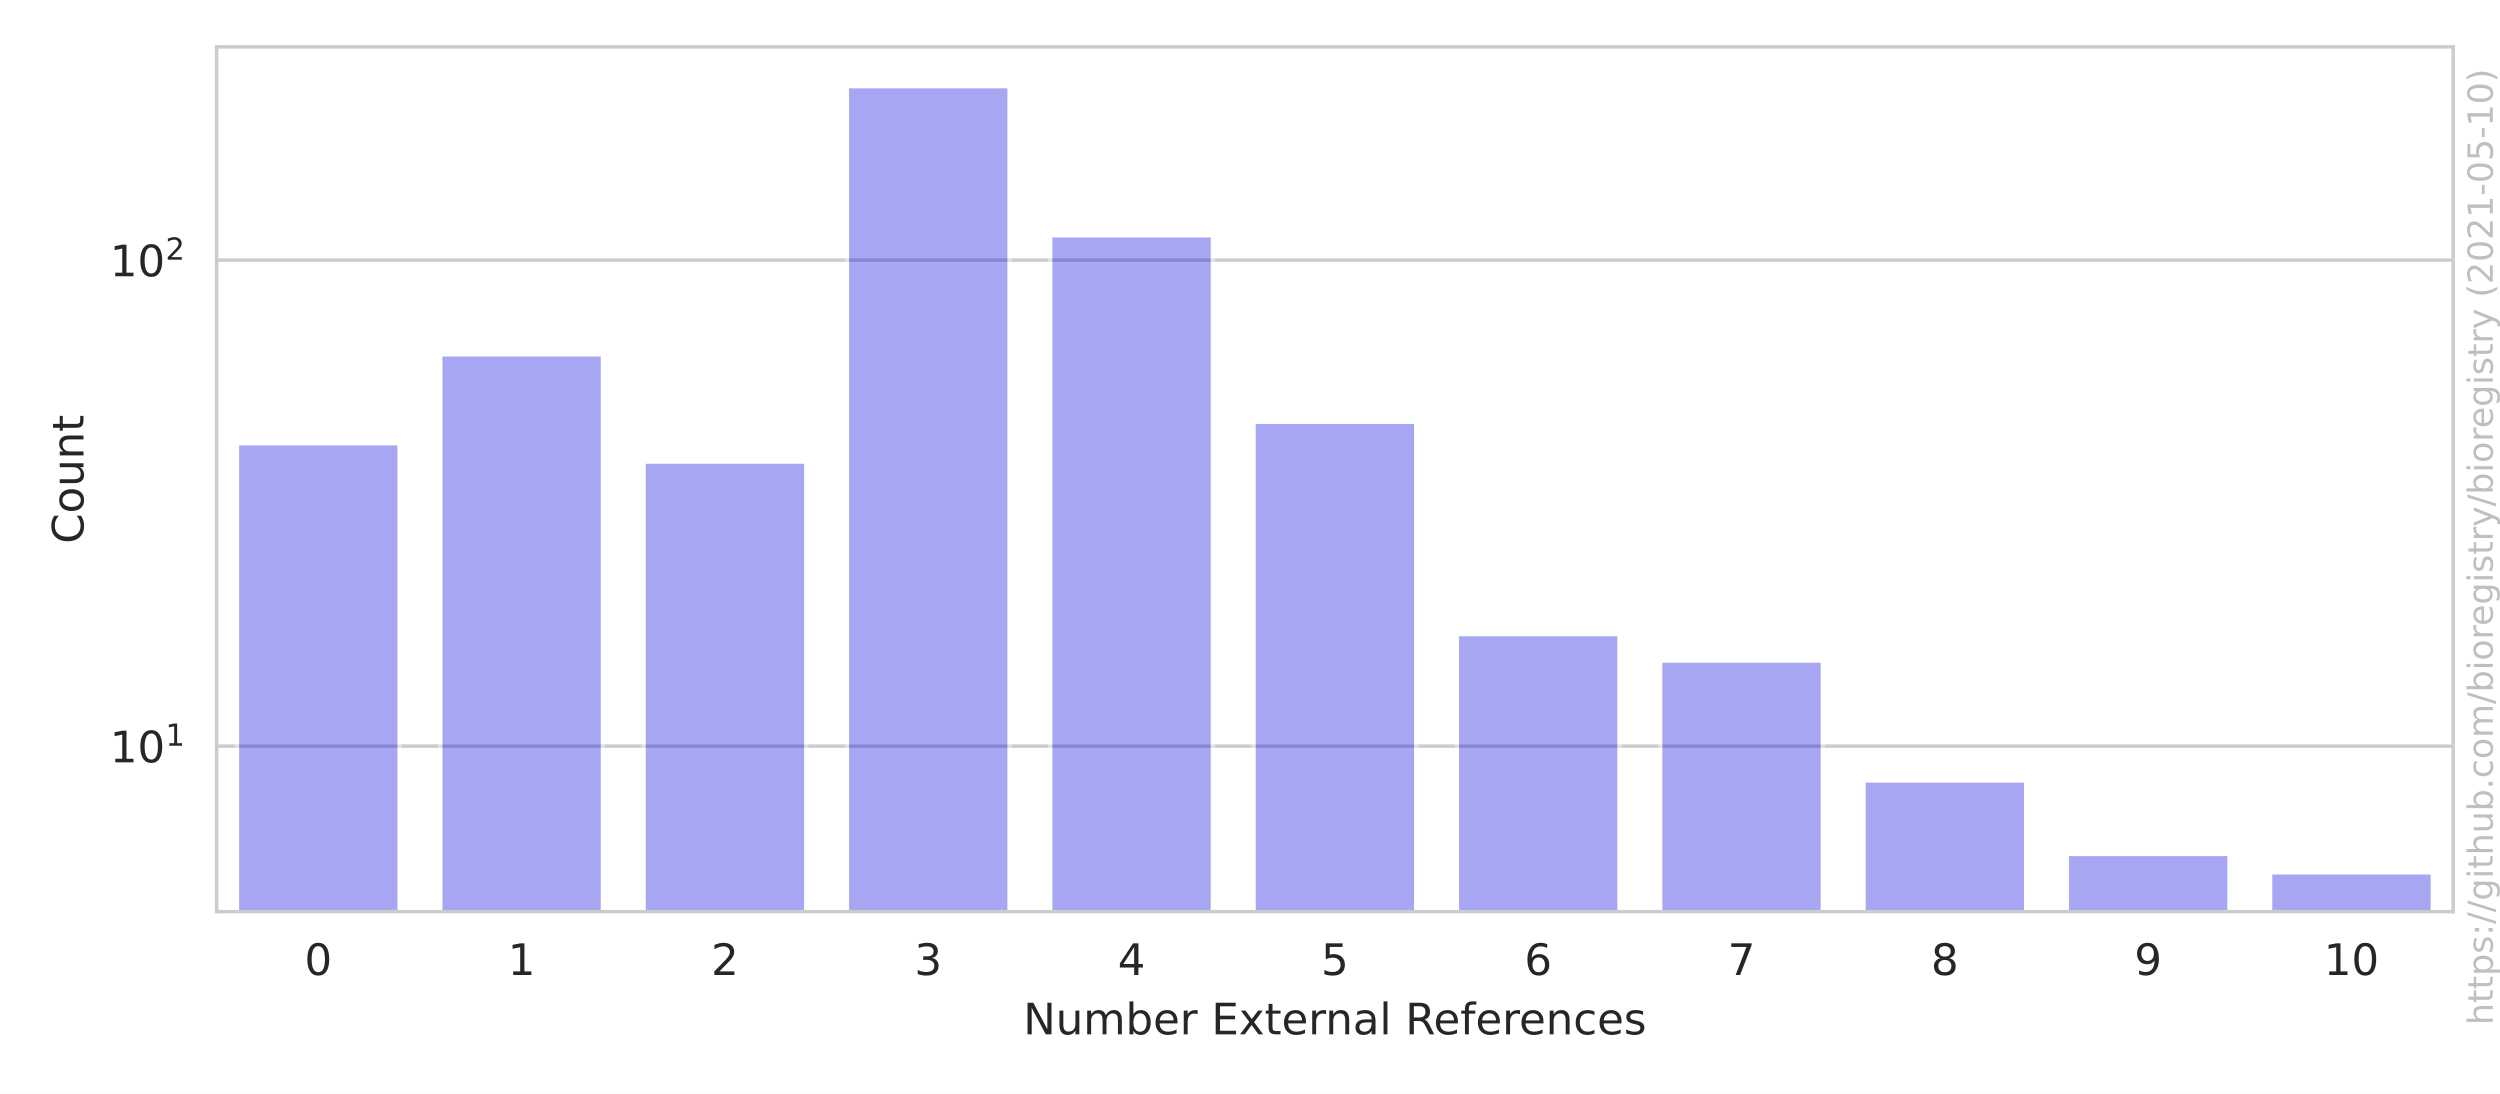
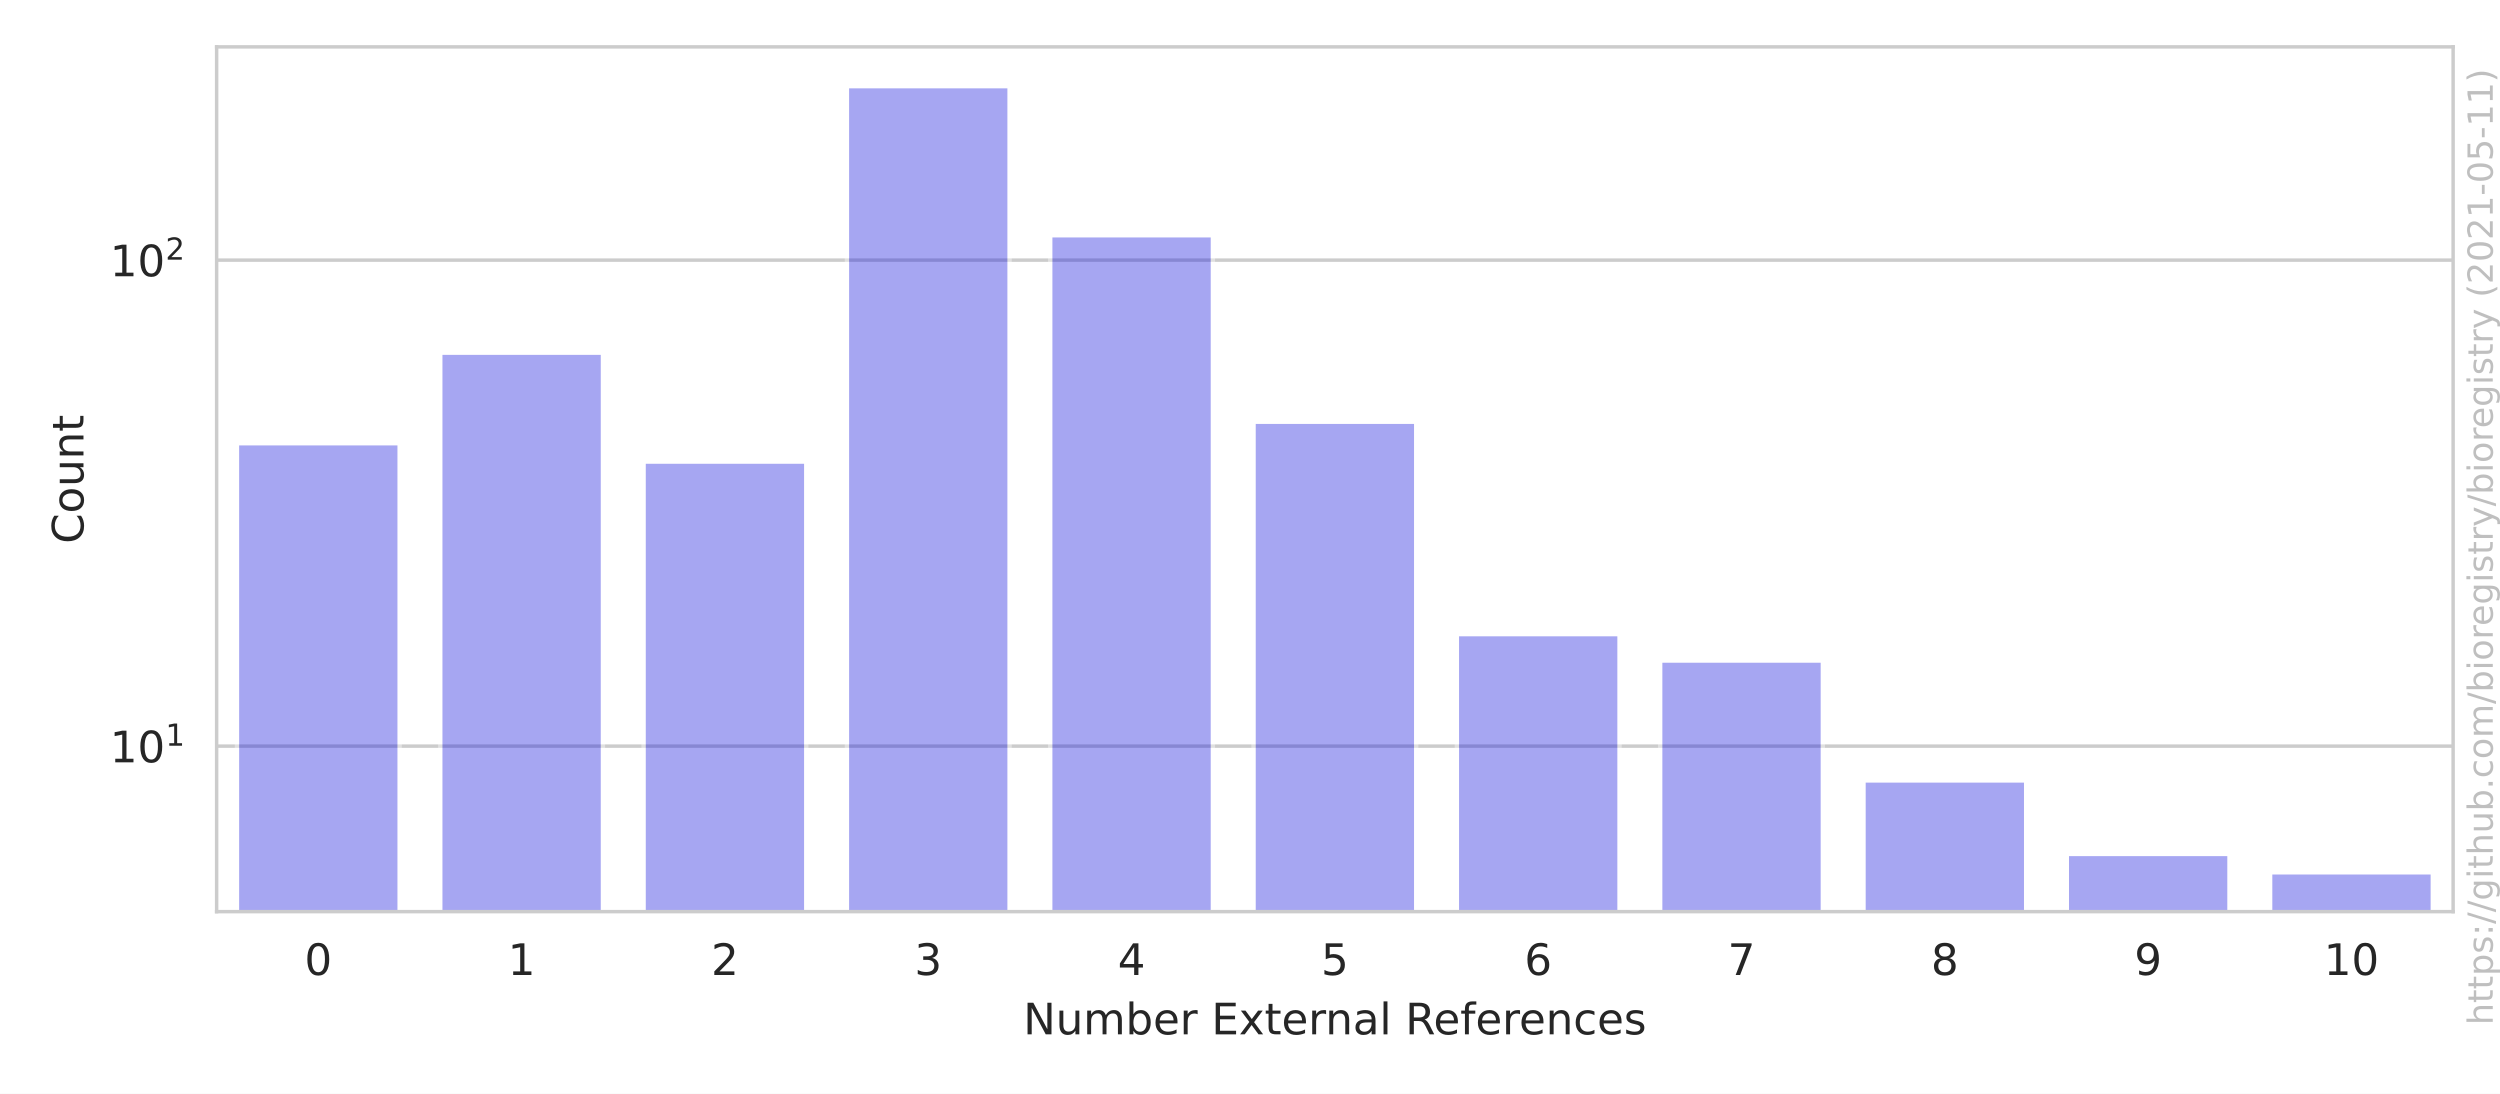
<svg xmlns="http://www.w3.org/2000/svg" xmlns:xlink="http://www.w3.org/1999/xlink" height="252pt" version="1.1" viewBox="0 0 576 252" width="576pt">
  <defs>
    <style type="text/css">*{stroke-linecap:butt;stroke-linejoin:round;}</style>
  </defs>
  <g id="figure_1">
    <g id="patch_1">
      <path d="M 0 252  L 576 252  L 576 0  L 0 0  z " style="fill:#ffffff;" />
    </g>
    <g id="axes_1">
      <g id="patch_2">
        <path d="M 49.913 210.04  L 565.2 210.04  L 565.2 10.8  L 49.913 10.8  z " style="fill:#ffffff;" />
      </g>
      <g id="matplotlib.axis_1">
        <g id="xtick_1">
          <g id="text_1">
            <g style="fill:#262626;" transform="translate(70.15359 224.6384)scale(0.1 -0.1)">
              <defs>
                <path d="M 2034 4250  Q 1547 4250 1301 3770  Q 1056 3291 1056 2328  Q 1056 1369 1301 889  Q 1547 409 2034 409  Q 2525 409 2770 889  Q 3016 1369 3016 2328  Q 3016 3291 2770 3770  Q 2525 4250 2034 4250  z M 2034 4750  Q 2819 4750 3233 4129  Q 3647 3509 3647 2328  Q 3647 1150 3233 529  Q 2819 -91 2034 -91  Q 1250 -91 836 529  Q 422 1150 422 2328  Q 422 3509 836 4129  Q 1250 4750 2034 4750  z " id="DejaVuSans-30" transform="scale(0.015625)" />
              </defs>
              <use xlink:href="#DejaVuSans-30" />
            </g>
          </g>
        </g>
        <g id="xtick_2">
          <g id="text_2">
            <g style="fill:#262626;" transform="translate(116.9979 224.6384)scale(0.1 -0.1)">
              <defs>
                <path d="M 794 531  L 1825 531  L 1825 4091  L 703 3866  L 703 4441  L 1819 4666  L 2450 4666  L 2450 531  L 3481 531  L 3481 0  L 794 0  L 794 531  z " id="DejaVuSans-31" transform="scale(0.015625)" />
              </defs>
              <use xlink:href="#DejaVuSans-31" />
            </g>
          </g>
        </g>
        <g id="xtick_3">
          <g id="text_3">
            <g style="fill:#262626;" transform="translate(163.8422 224.6384)scale(0.1 -0.1)">
              <defs>
                <path d="M 1228 531  L 3431 531  L 3431 0  L 469 0  L 469 531  Q 828 903 1448 1529  Q 2069 2156 2228 2338  Q 2531 2678 2651 2914  Q 2772 3150 2772 3378  Q 2772 3750 2511 3984  Q 2250 4219 1831 4219  Q 1534 4219 1204 4116  Q 875 4013 500 3803  L 500 4441  Q 881 4594 1212 4672  Q 1544 4750 1819 4750  Q 2544 4750 2975 4387  Q 3406 4025 3406 3419  Q 3406 3131 3298 2873  Q 3191 2616 2906 2266  Q 2828 2175 2409 1742  Q 1991 1309 1228 531  z " id="DejaVuSans-32" transform="scale(0.015625)" />
              </defs>
              <use xlink:href="#DejaVuSans-32" />
            </g>
          </g>
        </g>
        <g id="xtick_4">
          <g id="text_4">
            <g style="fill:#262626;" transform="translate(210.6865 224.6384)scale(0.1 -0.1)">
              <defs>
                <path d="M 2597 2516  Q 3050 2419 3304 2112  Q 3559 1806 3559 1356  Q 3559 666 3084 287  Q 2609 -91 1734 -91  Q 1441 -91 1130 -33  Q 819 25 488 141  L 488 750  Q 750 597 1062 519  Q 1375 441 1716 441  Q 2309 441 2620 675  Q 2931 909 2931 1356  Q 2931 1769 2642 2001  Q 2353 2234 1838 2234  L 1294 2234  L 1294 2753  L 1863 2753  Q 2328 2753 2575 2939  Q 2822 3125 2822 3475  Q 2822 3834 2567 4026  Q 2313 4219 1838 4219  Q 1578 4219 1281 4162  Q 984 4106 628 3988  L 628 4550  Q 988 4650 1302 4700  Q 1616 4750 1894 4750  Q 2613 4750 3031 4423  Q 3450 4097 3450 3541  Q 3450 3153 3228 2886  Q 3006 2619 2597 2516  z " id="DejaVuSans-33" transform="scale(0.015625)" />
              </defs>
              <use xlink:href="#DejaVuSans-33" />
            </g>
          </g>
        </g>
        <g id="xtick_5">
          <g id="text_5">
            <g style="fill:#262626;" transform="translate(257.5308 224.6384)scale(0.1 -0.1)">
              <defs>
                <path d="M 2419 4116  L 825 1625  L 2419 1625  L 2419 4116  z M 2253 4666  L 3047 4666  L 3047 1625  L 3713 1625  L 3713 1100  L 3047 1100  L 3047 0  L 2419 0  L 2419 1100  L 313 1100  L 313 1709  L 2253 4666  z " id="DejaVuSans-34" transform="scale(0.015625)" />
              </defs>
              <use xlink:href="#DejaVuSans-34" />
            </g>
          </g>
        </g>
        <g id="xtick_6">
          <g id="text_6">
            <g style="fill:#262626;" transform="translate(304.3751 224.6384)scale(0.1 -0.1)">
              <defs>
                <path d="M 691 4666  L 3169 4666  L 3169 4134  L 1269 4134  L 1269 2991  Q 1406 3038 1543 3061  Q 1681 3084 1819 3084  Q 2600 3084 3056 2656  Q 3513 2228 3513 1497  Q 3513 744 3044 326  Q 2575 -91 1722 -91  Q 1428 -91 1123 -41  Q 819 9 494 109  L 494 744  Q 775 591 1075 516  Q 1375 441 1709 441  Q 2250 441 2565 725  Q 2881 1009 2881 1497  Q 2881 1984 2565 2268  Q 2250 2553 1709 2553  Q 1456 2553 1204 2497  Q 953 2441 691 2322  L 691 4666  z " id="DejaVuSans-35" transform="scale(0.015625)" />
              </defs>
              <use xlink:href="#DejaVuSans-35" />
            </g>
          </g>
        </g>
        <g id="xtick_7">
          <g id="text_7">
            <g style="fill:#262626;" transform="translate(351.2194 224.6384)scale(0.1 -0.1)">
              <defs>
                <path d="M 2113 2584  Q 1688 2584 1439 2293  Q 1191 2003 1191 1497  Q 1191 994 1439 701  Q 1688 409 2113 409  Q 2538 409 2786 701  Q 3034 994 3034 1497  Q 3034 2003 2786 2293  Q 2538 2584 2113 2584  z M 3366 4563  L 3366 3988  Q 3128 4100 2886 4159  Q 2644 4219 2406 4219  Q 1781 4219 1451 3797  Q 1122 3375 1075 2522  Q 1259 2794 1537 2939  Q 1816 3084 2150 3084  Q 2853 3084 3261 2657  Q 3669 2231 3669 1497  Q 3669 778 3244 343  Q 2819 -91 2113 -91  Q 1303 -91 875 529  Q 447 1150 447 2328  Q 447 3434 972 4092  Q 1497 4750 2381 4750  Q 2619 4750 2861 4703  Q 3103 4656 3366 4563  z " id="DejaVuSans-36" transform="scale(0.015625)" />
              </defs>
              <use xlink:href="#DejaVuSans-36" />
            </g>
          </g>
        </g>
        <g id="xtick_8">
          <g id="text_8">
            <g style="fill:#262626;" transform="translate(398.0637 224.6384)scale(0.1 -0.1)">
              <defs>
                <path d="M 525 4666  L 3525 4666  L 3525 4397  L 1831 0  L 1172 0  L 2766 4134  L 525 4134  L 525 4666  z " id="DejaVuSans-37" transform="scale(0.015625)" />
              </defs>
              <use xlink:href="#DejaVuSans-37" />
            </g>
          </g>
        </g>
        <g id="xtick_9">
          <g id="text_9">
            <g style="fill:#262626;" transform="translate(444.908 224.6384)scale(0.1 -0.1)">
              <defs>
                <path d="M 2034 2216  Q 1584 2216 1326 1975  Q 1069 1734 1069 1313  Q 1069 891 1326 650  Q 1584 409 2034 409  Q 2484 409 2743 651  Q 3003 894 3003 1313  Q 3003 1734 2745 1975  Q 2488 2216 2034 2216  z M 1403 2484  Q 997 2584 770 2862  Q 544 3141 544 3541  Q 544 4100 942 4425  Q 1341 4750 2034 4750  Q 2731 4750 3128 4425  Q 3525 4100 3525 3541  Q 3525 3141 3298 2862  Q 3072 2584 2669 2484  Q 3125 2378 3379 2068  Q 3634 1759 3634 1313  Q 3634 634 3220 271  Q 2806 -91 2034 -91  Q 1263 -91 848 271  Q 434 634 434 1313  Q 434 1759 690 2068  Q 947 2378 1403 2484  z M 1172 3481  Q 1172 3119 1398 2916  Q 1625 2713 2034 2713  Q 2441 2713 2670 2916  Q 2900 3119 2900 3481  Q 2900 3844 2670 4047  Q 2441 4250 2034 4250  Q 1625 4250 1398 4047  Q 1172 3844 1172 3481  z " id="DejaVuSans-38" transform="scale(0.015625)" />
              </defs>
              <use xlink:href="#DejaVuSans-38" />
            </g>
          </g>
        </g>
        <g id="xtick_10">
          <g id="text_10">
            <g style="fill:#262626;" transform="translate(491.7523 224.6384)scale(0.1 -0.1)">
              <defs>
                <path d="M 703 97  L 703 672  Q 941 559 1184 500  Q 1428 441 1663 441  Q 2288 441 2617 861  Q 2947 1281 2994 2138  Q 2813 1869 2534 1725  Q 2256 1581 1919 1581  Q 1219 1581 811 2004  Q 403 2428 403 3163  Q 403 3881 828 4315  Q 1253 4750 1959 4750  Q 2769 4750 3195 4129  Q 3622 3509 3622 2328  Q 3622 1225 3098 567  Q 2575 -91 1691 -91  Q 1453 -91 1209 -44  Q 966 3 703 97  z M 1959 2075  Q 2384 2075 2632 2365  Q 2881 2656 2881 3163  Q 2881 3666 2632 3958  Q 2384 4250 1959 4250  Q 1534 4250 1286 3958  Q 1038 3666 1038 3163  Q 1038 2656 1286 2365  Q 1534 2075 1959 2075  z " id="DejaVuSans-39" transform="scale(0.015625)" />
              </defs>
              <use xlink:href="#DejaVuSans-39" />
            </g>
          </g>
        </g>
        <g id="xtick_11">
          <g id="text_11">
            <g style="fill:#262626;" transform="translate(535.4153 224.6384)scale(0.1 -0.1)">
              <use xlink:href="#DejaVuSans-31" />
              <use x="63.623" xlink:href="#DejaVuSans-30" />
            </g>
          </g>
        </g>
        <g id="text_12">
          <g style="fill:#262626;" transform="translate(235.7657 238.3166)scale(0.1 -0.1)">
            <defs>
              <path d="M 628 4666  L 1478 4666  L 3547 763  L 3547 4666  L 4159 4666  L 4159 0  L 3309 0  L 1241 3903  L 1241 0  L 628 0  L 628 4666  z " id="DejaVuSans-4e" transform="scale(0.015625)" />
              <path d="M 544 1381  L 544 3500  L 1119 3500  L 1119 1403  Q 1119 906 1312 657  Q 1506 409 1894 409  Q 2359 409 2629 706  Q 2900 1003 2900 1516  L 2900 3500  L 3475 3500  L 3475 0  L 2900 0  L 2900 538  Q 2691 219 2414 64  Q 2138 -91 1772 -91  Q 1169 -91 856 284  Q 544 659 544 1381  z M 1991 3584  L 1991 3584  z " id="DejaVuSans-75" transform="scale(0.015625)" />
              <path d="M 3328 2828  Q 3544 3216 3844 3400  Q 4144 3584 4550 3584  Q 5097 3584 5394 3201  Q 5691 2819 5691 2113  L 5691 0  L 5113 0  L 5113 2094  Q 5113 2597 4934 2840  Q 4756 3084 4391 3084  Q 3944 3084 3684 2787  Q 3425 2491 3425 1978  L 3425 0  L 2847 0  L 2847 2094  Q 2847 2600 2669 2842  Q 2491 3084 2119 3084  Q 1678 3084 1418 2786  Q 1159 2488 1159 1978  L 1159 0  L 581 0  L 581 3500  L 1159 3500  L 1159 2956  Q 1356 3278 1631 3431  Q 1906 3584 2284 3584  Q 2666 3584 2933 3390  Q 3200 3197 3328 2828  z " id="DejaVuSans-6d" transform="scale(0.015625)" />
              <path d="M 3116 1747  Q 3116 2381 2855 2742  Q 2594 3103 2138 3103  Q 1681 3103 1420 2742  Q 1159 2381 1159 1747  Q 1159 1113 1420 752  Q 1681 391 2138 391  Q 2594 391 2855 752  Q 3116 1113 3116 1747  z M 1159 2969  Q 1341 3281 1617 3432  Q 1894 3584 2278 3584  Q 2916 3584 3314 3078  Q 3713 2572 3713 1747  Q 3713 922 3314 415  Q 2916 -91 2278 -91  Q 1894 -91 1617 61  Q 1341 213 1159 525  L 1159 0  L 581 0  L 581 4863  L 1159 4863  L 1159 2969  z " id="DejaVuSans-62" transform="scale(0.015625)" />
              <path d="M 3597 1894  L 3597 1613  L 953 1613  Q 991 1019 1311 708  Q 1631 397 2203 397  Q 2534 397 2845 478  Q 3156 559 3463 722  L 3463 178  Q 3153 47 2828 -22  Q 2503 -91 2169 -91  Q 1331 -91 842 396  Q 353 884 353 1716  Q 353 2575 817 3079  Q 1281 3584 2069 3584  Q 2775 3584 3186 3129  Q 3597 2675 3597 1894  z M 3022 2063  Q 3016 2534 2758 2815  Q 2500 3097 2075 3097  Q 1594 3097 1305 2825  Q 1016 2553 972 2059  L 3022 2063  z " id="DejaVuSans-65" transform="scale(0.015625)" />
              <path d="M 2631 2963  Q 2534 3019 2420 3045  Q 2306 3072 2169 3072  Q 1681 3072 1420 2755  Q 1159 2438 1159 1844  L 1159 0  L 581 0  L 581 3500  L 1159 3500  L 1159 2956  Q 1341 3275 1631 3429  Q 1922 3584 2338 3584  Q 2397 3584 2469 3576  Q 2541 3569 2628 3553  L 2631 2963  z " id="DejaVuSans-72" transform="scale(0.015625)" />
              <path id="DejaVuSans-20" transform="scale(0.015625)" />
              <path d="M 628 4666  L 3578 4666  L 3578 4134  L 1259 4134  L 1259 2753  L 3481 2753  L 3481 2222  L 1259 2222  L 1259 531  L 3634 531  L 3634 0  L 628 0  L 628 4666  z " id="DejaVuSans-45" transform="scale(0.015625)" />
              <path d="M 3513 3500  L 2247 1797  L 3578 0  L 2900 0  L 1881 1375  L 863 0  L 184 0  L 1544 1831  L 300 3500  L 978 3500  L 1906 2253  L 2834 3500  L 3513 3500  z " id="DejaVuSans-78" transform="scale(0.015625)" />
              <path d="M 1172 4494  L 1172 3500  L 2356 3500  L 2356 3053  L 1172 3053  L 1172 1153  Q 1172 725 1289 603  Q 1406 481 1766 481  L 2356 481  L 2356 0  L 1766 0  Q 1100 0 847 248  Q 594 497 594 1153  L 594 3053  L 172 3053  L 172 3500  L 594 3500  L 594 4494  L 1172 4494  z " id="DejaVuSans-74" transform="scale(0.015625)" />
              <path d="M 3513 2113  L 3513 0  L 2938 0  L 2938 2094  Q 2938 2591 2744 2837  Q 2550 3084 2163 3084  Q 1697 3084 1428 2787  Q 1159 2491 1159 1978  L 1159 0  L 581 0  L 581 3500  L 1159 3500  L 1159 2956  Q 1366 3272 1645 3428  Q 1925 3584 2291 3584  Q 2894 3584 3203 3211  Q 3513 2838 3513 2113  z " id="DejaVuSans-6e" transform="scale(0.015625)" />
              <path d="M 2194 1759  Q 1497 1759 1228 1600  Q 959 1441 959 1056  Q 959 750 1161 570  Q 1363 391 1709 391  Q 2188 391 2477 730  Q 2766 1069 2766 1631  L 2766 1759  L 2194 1759  z M 3341 1997  L 3341 0  L 2766 0  L 2766 531  Q 2569 213 2275 61  Q 1981 -91 1556 -91  Q 1019 -91 701 211  Q 384 513 384 1019  Q 384 1609 779 1909  Q 1175 2209 1959 2209  L 2766 2209  L 2766 2266  Q 2766 2663 2505 2880  Q 2244 3097 1772 3097  Q 1472 3097 1187 3025  Q 903 2953 641 2809  L 641 3341  Q 956 3463 1253 3523  Q 1550 3584 1831 3584  Q 2591 3584 2966 3190  Q 3341 2797 3341 1997  z " id="DejaVuSans-61" transform="scale(0.015625)" />
              <path d="M 603 4863  L 1178 4863  L 1178 0  L 603 0  L 603 4863  z " id="DejaVuSans-6c" transform="scale(0.015625)" />
              <path d="M 2841 2188  Q 3044 2119 3236 1894  Q 3428 1669 3622 1275  L 4263 0  L 3584 0  L 2988 1197  Q 2756 1666 2539 1819  Q 2322 1972 1947 1972  L 1259 1972  L 1259 0  L 628 0  L 628 4666  L 2053 4666  Q 2853 4666 3247 4331  Q 3641 3997 3641 3322  Q 3641 2881 3436 2590  Q 3231 2300 2841 2188  z M 1259 4147  L 1259 2491  L 2053 2491  Q 2509 2491 2742 2702  Q 2975 2913 2975 3322  Q 2975 3731 2742 3939  Q 2509 4147 2053 4147  L 1259 4147  z " id="DejaVuSans-52" transform="scale(0.015625)" />
              <path d="M 2375 4863  L 2375 4384  L 1825 4384  Q 1516 4384 1395 4259  Q 1275 4134 1275 3809  L 1275 3500  L 2222 3500  L 2222 3053  L 1275 3053  L 1275 0  L 697 0  L 697 3053  L 147 3053  L 147 3500  L 697 3500  L 697 3744  Q 697 4328 969 4595  Q 1241 4863 1831 4863  L 2375 4863  z " id="DejaVuSans-66" transform="scale(0.015625)" />
              <path d="M 3122 3366  L 3122 2828  Q 2878 2963 2633 3030  Q 2388 3097 2138 3097  Q 1578 3097 1268 2742  Q 959 2388 959 1747  Q 959 1106 1268 751  Q 1578 397 2138 397  Q 2388 397 2633 464  Q 2878 531 3122 666  L 3122 134  Q 2881 22 2623 -34  Q 2366 -91 2075 -91  Q 1284 -91 818 406  Q 353 903 353 1747  Q 353 2603 823 3093  Q 1294 3584 2113 3584  Q 2378 3584 2631 3529  Q 2884 3475 3122 3366  z " id="DejaVuSans-63" transform="scale(0.015625)" />
              <path d="M 2834 3397  L 2834 2853  Q 2591 2978 2328 3040  Q 2066 3103 1784 3103  Q 1356 3103 1142 2972  Q 928 2841 928 2578  Q 928 2378 1081 2264  Q 1234 2150 1697 2047  L 1894 2003  Q 2506 1872 2764 1633  Q 3022 1394 3022 966  Q 3022 478 2636 193  Q 2250 -91 1575 -91  Q 1294 -91 989 -36  Q 684 19 347 128  L 347 722  Q 666 556 975 473  Q 1284 391 1588 391  Q 1994 391 2212 530  Q 2431 669 2431 922  Q 2431 1156 2273 1281  Q 2116 1406 1581 1522  L 1381 1569  Q 847 1681 609 1914  Q 372 2147 372 2553  Q 372 3047 722 3315  Q 1072 3584 1716 3584  Q 2034 3584 2315 3537  Q 2597 3491 2834 3397  z " id="DejaVuSans-73" transform="scale(0.015625)" />
            </defs>
            <use xlink:href="#DejaVuSans-4e" />
            <use x="74.805" xlink:href="#DejaVuSans-75" />
            <use x="138.184" xlink:href="#DejaVuSans-6d" />
            <use x="235.596" xlink:href="#DejaVuSans-62" />
            <use x="299.072" xlink:href="#DejaVuSans-65" />
            <use x="360.596" xlink:href="#DejaVuSans-72" />
            <use x="401.709" xlink:href="#DejaVuSans-20" />
            <use x="433.496" xlink:href="#DejaVuSans-45" />
            <use x="496.68" xlink:href="#DejaVuSans-78" />
            <use x="555.859" xlink:href="#DejaVuSans-74" />
            <use x="595.068" xlink:href="#DejaVuSans-65" />
            <use x="656.592" xlink:href="#DejaVuSans-72" />
            <use x="695.955" xlink:href="#DejaVuSans-6e" />
            <use x="759.334" xlink:href="#DejaVuSans-61" />
            <use x="820.613" xlink:href="#DejaVuSans-6c" />
            <use x="848.396" xlink:href="#DejaVuSans-20" />
            <use x="880.184" xlink:href="#DejaVuSans-52" />
            <use x="945.166" xlink:href="#DejaVuSans-65" />
            <use x="1006.689" xlink:href="#DejaVuSans-66" />
            <use x="1041.895" xlink:href="#DejaVuSans-65" />
            <use x="1103.418" xlink:href="#DejaVuSans-72" />
            <use x="1142.281" xlink:href="#DejaVuSans-65" />
            <use x="1203.805" xlink:href="#DejaVuSans-6e" />
            <use x="1267.184" xlink:href="#DejaVuSans-63" />
            <use x="1322.164" xlink:href="#DejaVuSans-65" />
            <use x="1383.688" xlink:href="#DejaVuSans-73" />
          </g>
        </g>
      </g>
      <g id="matplotlib.axis_2">
        <g id="ytick_1">
          <g id="line2d_1">
-             <path clip-path="url(#p1265a82cc2)" d="M 49.913 171.911  L 565.2 171.911  " style="fill:none;stroke:#cccccc;stroke-linecap:round;stroke-width:0.8;" />
+             <path clip-path="url(#pcd8c7435c4)" d="M 49.913 171.911  L 565.2 171.911  " style="fill:none;stroke:#cccccc;stroke-linecap:round;stroke-width:0.8;" />
          </g>
          <g id="text_13">
            <g style="fill:#262626;" transform="translate(25.31268 175.71)scale(0.1 -0.1)">
              <use transform="translate(0 0.684375)" xlink:href="#DejaVuSans-31" />
              <use transform="translate(63.62305 0.684375)" xlink:href="#DejaVuSans-30" />
              <use transform="translate(128.2031 38.96563)scale(0.7)" xlink:href="#DejaVuSans-31" />
            </g>
          </g>
        </g>
        <g id="ytick_2">
          <g id="line2d_2">
-             <path clip-path="url(#p1265a82cc2)" d="M 49.913 59.936  L 565.2 59.936  " style="fill:none;stroke:#cccccc;stroke-linecap:round;stroke-width:0.8;" />
+             <path clip-path="url(#pcd8c7435c4)" d="M 49.913 59.936  L 565.2 59.936  " style="fill:none;stroke:#cccccc;stroke-linecap:round;stroke-width:0.8;" />
          </g>
          <g id="text_14">
            <g style="fill:#262626;" transform="translate(25.31268 63.73526)scale(0.1 -0.1)">
              <use transform="translate(0 0.765625)" xlink:href="#DejaVuSans-31" />
              <use transform="translate(63.62305 0.765625)" xlink:href="#DejaVuSans-30" />
              <use transform="translate(128.2031 39.04688)scale(0.7)" xlink:href="#DejaVuSans-32" />
            </g>
          </g>
        </g>
        <g id="ytick_3" />
        <g id="ytick_4" />
        <g id="ytick_5" />
        <g id="ytick_6" />
        <g id="ytick_7" />
        <g id="ytick_8" />
        <g id="ytick_9" />
        <g id="ytick_10" />
        <g id="ytick_11" />
        <g id="ytick_12" />
        <g id="ytick_13" />
        <g id="ytick_14" />
        <g id="ytick_15" />
        <g id="ytick_16" />
        <g id="text_15">
          <g style="fill:#262626;" transform="translate(19.233 125.2684)rotate(-90)scale(0.1 -0.1)">
            <defs>
              <path d="M 4122 4306  L 4122 3641  Q 3803 3938 3442 4084  Q 3081 4231 2675 4231  Q 1875 4231 1450 3742  Q 1025 3253 1025 2328  Q 1025 1406 1450 917  Q 1875 428 2675 428  Q 3081 428 3442 575  Q 3803 722 4122 1019  L 4122 359  Q 3791 134 3420 21  Q 3050 -91 2638 -91  Q 1578 -91 968 557  Q 359 1206 359 2328  Q 359 3453 968 4101  Q 1578 4750 2638 4750  Q 3056 4750 3426 4639  Q 3797 4528 4122 4306  z " id="DejaVuSans-43" transform="scale(0.015625)" />
              <path d="M 1959 3097  Q 1497 3097 1228 2736  Q 959 2375 959 1747  Q 959 1119 1226 758  Q 1494 397 1959 397  Q 2419 397 2687 759  Q 2956 1122 2956 1747  Q 2956 2369 2687 2733  Q 2419 3097 1959 3097  z M 1959 3584  Q 2709 3584 3137 3096  Q 3566 2609 3566 1747  Q 3566 888 3137 398  Q 2709 -91 1959 -91  Q 1206 -91 779 398  Q 353 888 353 1747  Q 353 2609 779 3096  Q 1206 3584 1959 3584  z " id="DejaVuSans-6f" transform="scale(0.015625)" />
            </defs>
            <use xlink:href="#DejaVuSans-43" />
            <use x="69.824" xlink:href="#DejaVuSans-6f" />
            <use x="131.006" xlink:href="#DejaVuSans-75" />
            <use x="194.385" xlink:href="#DejaVuSans-6e" />
            <use x="257.764" xlink:href="#DejaVuSans-74" />
          </g>
        </g>
      </g>
      <g id="patch_3">
-         <path clip-path="url(#p1265a82cc2)" d="M 54.597 112258.657  L 92.073 112258.657  L 92.073 102.123  L 54.597 102.123  z " style="fill:#2020df;opacity:0.4;stroke:#ffffff;stroke-linejoin:miter;" />
+         <path clip-path="url(#pcd8c7435c4)" d="M 54.597 112258.657  L 92.073 112258.657  L 92.073 102.123  L 54.597 102.123  z " style="fill:#2020df;opacity:0.4;stroke:#ffffff;stroke-linejoin:miter;" />
      </g>
      <g id="patch_4">
-         <path clip-path="url(#p1265a82cc2)" d="M 101.441 112258.657  L 138.917 112258.657  L 138.917 81.639  L 101.441 81.639  z " style="fill:#2020df;opacity:0.4;stroke:#ffffff;stroke-linejoin:miter;" />
+         <path clip-path="url(#pcd8c7435c4)" d="M 101.441 112258.657  L 138.917 112258.657  L 138.917 81.261  L 101.441 81.261  z " style="fill:#2020df;opacity:0.4;stroke:#ffffff;stroke-linejoin:miter;" />
      </g>
      <g id="patch_5">
-         <path clip-path="url(#p1265a82cc2)" d="M 148.286 112258.657  L 185.761 112258.657  L 185.761 106.354  L 148.286 106.354  z " style="fill:#2020df;opacity:0.4;stroke:#ffffff;stroke-linejoin:miter;" />
+         <path clip-path="url(#pcd8c7435c4)" d="M 148.286 112258.657  L 185.761 112258.657  L 185.761 106.354  L 148.286 106.354  z " style="fill:#2020df;opacity:0.4;stroke:#ffffff;stroke-linejoin:miter;" />
      </g>
      <g id="patch_6">
-         <path clip-path="url(#p1265a82cc2)" d="M 195.13 112258.657  L 232.605 112258.657  L 232.605 19.856  L 195.13 19.856  z " style="fill:#2020df;opacity:0.4;stroke:#ffffff;stroke-linejoin:miter;" />
+         <path clip-path="url(#pcd8c7435c4)" d="M 195.13 112258.657  L 232.605 112258.657  L 232.605 19.856  L 195.13 19.856  z " style="fill:#2020df;opacity:0.4;stroke:#ffffff;stroke-linejoin:miter;" />
      </g>
      <g id="patch_7">
-         <path clip-path="url(#p1265a82cc2)" d="M 241.974 112258.657  L 279.45 112258.657  L 279.45 54.208  L 241.974 54.208  z " style="fill:#2020df;opacity:0.4;stroke:#ffffff;stroke-linejoin:miter;" />
+         <path clip-path="url(#pcd8c7435c4)" d="M 241.974 112258.657  L 279.45 112258.657  L 279.45 54.208  L 241.974 54.208  z " style="fill:#2020df;opacity:0.4;stroke:#ffffff;stroke-linejoin:miter;" />
      </g>
      <g id="patch_8">
-         <path clip-path="url(#p1265a82cc2)" d="M 288.819 112258.657  L 326.294 112258.657  L 326.294 97.173  L 288.819 97.173  z " style="fill:#2020df;opacity:0.4;stroke:#ffffff;stroke-linejoin:miter;" />
+         <path clip-path="url(#pcd8c7435c4)" d="M 288.819 112258.657  L 326.294 112258.657  L 326.294 97.173  L 288.819 97.173  z " style="fill:#2020df;opacity:0.4;stroke:#ffffff;stroke-linejoin:miter;" />
      </g>
      <g id="patch_9">
-         <path clip-path="url(#p1265a82cc2)" d="M 335.663 112258.657  L 373.138 112258.657  L 373.138 146.106  L 335.663 146.106  z " style="fill:#2020df;opacity:0.4;stroke:#ffffff;stroke-linejoin:miter;" />
+         <path clip-path="url(#pcd8c7435c4)" d="M 335.663 112258.657  L 373.138 112258.657  L 373.138 146.106  L 335.663 146.106  z " style="fill:#2020df;opacity:0.4;stroke:#ffffff;stroke-linejoin:miter;" />
      </g>
      <g id="patch_10">
-         <path clip-path="url(#p1265a82cc2)" d="M 382.507 112258.657  L 419.983 112258.657  L 419.983 152.193  L 382.507 152.193  z " style="fill:#2020df;opacity:0.4;stroke:#ffffff;stroke-linejoin:miter;" />
+         <path clip-path="url(#pcd8c7435c4)" d="M 382.507 112258.657  L 419.983 112258.657  L 419.983 152.193  L 382.507 152.193  z " style="fill:#2020df;opacity:0.4;stroke:#ffffff;stroke-linejoin:miter;" />
      </g>
      <g id="patch_11">
-         <path clip-path="url(#p1265a82cc2)" d="M 429.352 112258.657  L 466.827 112258.657  L 466.827 179.814  L 429.352 179.814  z " style="fill:#2020df;opacity:0.4;stroke:#ffffff;stroke-linejoin:miter;" />
+         <path clip-path="url(#pcd8c7435c4)" d="M 429.352 112258.657  L 466.827 112258.657  L 466.827 179.814  L 429.352 179.814  z " style="fill:#2020df;opacity:0.4;stroke:#ffffff;stroke-linejoin:miter;" />
      </g>
      <g id="patch_12">
-         <path clip-path="url(#p1265a82cc2)" d="M 476.196 112258.657  L 513.671 112258.657  L 513.671 196.752  L 476.196 196.752  z " style="fill:#2020df;opacity:0.4;stroke:#ffffff;stroke-linejoin:miter;" />
+         <path clip-path="url(#pcd8c7435c4)" d="M 476.196 112258.657  L 513.671 112258.657  L 513.671 196.752  L 476.196 196.752  z " style="fill:#2020df;opacity:0.4;stroke:#ffffff;stroke-linejoin:miter;" />
      </g>
      <g id="patch_13">
-         <path clip-path="url(#p1265a82cc2)" d="M 523.04 112258.657  L 560.516 112258.657  L 560.516 200.984  L 523.04 200.984  z " style="fill:#2020df;opacity:0.4;stroke:#ffffff;stroke-linejoin:miter;" />
+         <path clip-path="url(#pcd8c7435c4)" d="M 523.04 112258.657  L 560.516 112258.657  L 560.516 200.984  L 523.04 200.984  z " style="fill:#2020df;opacity:0.4;stroke:#ffffff;stroke-linejoin:miter;" />
      </g>
      <g id="patch_14">
        <path d="M 49.913 210.04  L 49.913 10.8  " style="fill:none;stroke:#cccccc;stroke-linecap:square;stroke-linejoin:miter;stroke-width:0.8;" />
      </g>
      <g id="patch_15">
        <path d="M 565.2 210.04  L 565.2 10.8  " style="fill:none;stroke:#cccccc;stroke-linecap:square;stroke-linejoin:miter;stroke-width:0.8;" />
      </g>
      <g id="patch_16">
        <path d="M 49.913 210.04  L 565.2 210.04  " style="fill:none;stroke:#cccccc;stroke-linecap:square;stroke-linejoin:miter;stroke-width:0.8;" />
      </g>
      <g id="patch_17">
        <path d="M 49.913 10.8  L 565.2 10.8  " style="fill:none;stroke:#cccccc;stroke-linecap:square;stroke-linejoin:miter;stroke-width:0.8;" />
      </g>
    </g>
    <g id="text_16">
      <g style="fill:#808080;opacity:0.5;" transform="translate(574.3362 236.1694)rotate(-90)scale(0.08 -0.08)">
        <defs>
          <path d="M 3513 2113  L 3513 0  L 2938 0  L 2938 2094  Q 2938 2591 2744 2837  Q 2550 3084 2163 3084  Q 1697 3084 1428 2787  Q 1159 2491 1159 1978  L 1159 0  L 581 0  L 581 4863  L 1159 4863  L 1159 2956  Q 1366 3272 1645 3428  Q 1925 3584 2291 3584  Q 2894 3584 3203 3211  Q 3513 2838 3513 2113  z " id="DejaVuSans-68" transform="scale(0.015625)" />
          <path d="M 1159 525  L 1159 -1331  L 581 -1331  L 581 3500  L 1159 3500  L 1159 2969  Q 1341 3281 1617 3432  Q 1894 3584 2278 3584  Q 2916 3584 3314 3078  Q 3713 2572 3713 1747  Q 3713 922 3314 415  Q 2916 -91 2278 -91  Q 1894 -91 1617 61  Q 1341 213 1159 525  z M 3116 1747  Q 3116 2381 2855 2742  Q 2594 3103 2138 3103  Q 1681 3103 1420 2742  Q 1159 2381 1159 1747  Q 1159 1113 1420 752  Q 1681 391 2138 391  Q 2594 391 2855 752  Q 3116 1113 3116 1747  z " id="DejaVuSans-70" transform="scale(0.015625)" />
          <path d="M 750 794  L 1409 794  L 1409 0  L 750 0  L 750 794  z M 750 3309  L 1409 3309  L 1409 2516  L 750 2516  L 750 3309  z " id="DejaVuSans-3a" transform="scale(0.015625)" />
          <path d="M 1625 4666  L 2156 4666  L 531 -594  L 0 -594  L 1625 4666  z " id="DejaVuSans-2f" transform="scale(0.015625)" />
          <path d="M 2906 1791  Q 2906 2416 2648 2759  Q 2391 3103 1925 3103  Q 1463 3103 1205 2759  Q 947 2416 947 1791  Q 947 1169 1205 825  Q 1463 481 1925 481  Q 2391 481 2648 825  Q 2906 1169 2906 1791  z M 3481 434  Q 3481 -459 3084 -895  Q 2688 -1331 1869 -1331  Q 1566 -1331 1297 -1286  Q 1028 -1241 775 -1147  L 775 -588  Q 1028 -725 1275 -790  Q 1522 -856 1778 -856  Q 2344 -856 2625 -561  Q 2906 -266 2906 331  L 2906 616  Q 2728 306 2450 153  Q 2172 0 1784 0  Q 1141 0 747 490  Q 353 981 353 1791  Q 353 2603 747 3093  Q 1141 3584 1784 3584  Q 2172 3584 2450 3431  Q 2728 3278 2906 2969  L 2906 3500  L 3481 3500  L 3481 434  z " id="DejaVuSans-67" transform="scale(0.015625)" />
          <path d="M 603 3500  L 1178 3500  L 1178 0  L 603 0  L 603 3500  z M 603 4863  L 1178 4863  L 1178 4134  L 603 4134  L 603 4863  z " id="DejaVuSans-69" transform="scale(0.015625)" />
          <path d="M 684 794  L 1344 794  L 1344 0  L 684 0  L 684 794  z " id="DejaVuSans-2e" transform="scale(0.015625)" />
          <path d="M 2059 -325  Q 1816 -950 1584 -1140  Q 1353 -1331 966 -1331  L 506 -1331  L 506 -850  L 844 -850  Q 1081 -850 1212 -737  Q 1344 -625 1503 -206  L 1606 56  L 191 3500  L 800 3500  L 1894 763  L 2988 3500  L 3597 3500  L 2059 -325  z " id="DejaVuSans-79" transform="scale(0.015625)" />
          <path d="M 1984 4856  Q 1566 4138 1362 3434  Q 1159 2731 1159 2009  Q 1159 1288 1364 580  Q 1569 -128 1984 -844  L 1484 -844  Q 1016 -109 783 600  Q 550 1309 550 2009  Q 550 2706 781 3412  Q 1013 4119 1484 4856  L 1984 4856  z " id="DejaVuSans-28" transform="scale(0.015625)" />
          <path d="M 313 2009  L 1997 2009  L 1997 1497  L 313 1497  L 313 2009  z " id="DejaVuSans-2d" transform="scale(0.015625)" />
          <path d="M 513 4856  L 1013 4856  Q 1481 4119 1714 3412  Q 1947 2706 1947 2009  Q 1947 1309 1714 600  Q 1481 -109 1013 -844  L 513 -844  Q 928 -128 1133 580  Q 1338 1288 1338 2009  Q 1338 2731 1133 3434  Q 928 4138 513 4856  z " id="DejaVuSans-29" transform="scale(0.015625)" />
        </defs>
        <use xlink:href="#DejaVuSans-68" />
        <use x="63.379" xlink:href="#DejaVuSans-74" />
        <use x="102.588" xlink:href="#DejaVuSans-74" />
        <use x="141.797" xlink:href="#DejaVuSans-70" />
        <use x="205.273" xlink:href="#DejaVuSans-73" />
        <use x="257.373" xlink:href="#DejaVuSans-3a" />
        <use x="291.064" xlink:href="#DejaVuSans-2f" />
        <use x="324.756" xlink:href="#DejaVuSans-2f" />
        <use x="358.447" xlink:href="#DejaVuSans-67" />
        <use x="421.924" xlink:href="#DejaVuSans-69" />
        <use x="449.707" xlink:href="#DejaVuSans-74" />
        <use x="488.916" xlink:href="#DejaVuSans-68" />
        <use x="552.295" xlink:href="#DejaVuSans-75" />
        <use x="615.674" xlink:href="#DejaVuSans-62" />
        <use x="679.15" xlink:href="#DejaVuSans-2e" />
        <use x="710.938" xlink:href="#DejaVuSans-63" />
        <use x="765.918" xlink:href="#DejaVuSans-6f" />
        <use x="827.1" xlink:href="#DejaVuSans-6d" />
        <use x="924.512" xlink:href="#DejaVuSans-2f" />
        <use x="958.203" xlink:href="#DejaVuSans-62" />
        <use x="1021.68" xlink:href="#DejaVuSans-69" />
        <use x="1049.463" xlink:href="#DejaVuSans-6f" />
        <use x="1110.645" xlink:href="#DejaVuSans-72" />
        <use x="1149.508" xlink:href="#DejaVuSans-65" />
        <use x="1211.031" xlink:href="#DejaVuSans-67" />
        <use x="1274.508" xlink:href="#DejaVuSans-69" />
        <use x="1302.291" xlink:href="#DejaVuSans-73" />
        <use x="1354.391" xlink:href="#DejaVuSans-74" />
        <use x="1393.6" xlink:href="#DejaVuSans-72" />
        <use x="1434.713" xlink:href="#DejaVuSans-79" />
        <use x="1493.893" xlink:href="#DejaVuSans-2f" />
        <use x="1527.584" xlink:href="#DejaVuSans-62" />
        <use x="1591.061" xlink:href="#DejaVuSans-69" />
        <use x="1618.844" xlink:href="#DejaVuSans-6f" />
        <use x="1680.025" xlink:href="#DejaVuSans-72" />
        <use x="1718.889" xlink:href="#DejaVuSans-65" />
        <use x="1780.412" xlink:href="#DejaVuSans-67" />
        <use x="1843.889" xlink:href="#DejaVuSans-69" />
        <use x="1871.672" xlink:href="#DejaVuSans-73" />
        <use x="1923.771" xlink:href="#DejaVuSans-74" />
        <use x="1962.98" xlink:href="#DejaVuSans-72" />
        <use x="2004.094" xlink:href="#DejaVuSans-79" />
        <use x="2063.273" xlink:href="#DejaVuSans-20" />
        <use x="2095.061" xlink:href="#DejaVuSans-28" />
        <use x="2134.074" xlink:href="#DejaVuSans-32" />
        <use x="2197.697" xlink:href="#DejaVuSans-30" />
        <use x="2261.32" xlink:href="#DejaVuSans-32" />
        <use x="2324.943" xlink:href="#DejaVuSans-31" />
        <use x="2388.566" xlink:href="#DejaVuSans-2d" />
        <use x="2424.65" xlink:href="#DejaVuSans-30" />
        <use x="2488.273" xlink:href="#DejaVuSans-35" />
        <use x="2551.896" xlink:href="#DejaVuSans-2d" />
        <use x="2587.98" xlink:href="#DejaVuSans-31" />
-         <use x="2651.604" xlink:href="#DejaVuSans-30" />
+         <use x="2651.604" xlink:href="#DejaVuSans-31" />
        <use x="2715.227" xlink:href="#DejaVuSans-29" />
      </g>
    </g>
  </g>
  <defs>
-     <clipPath id="p1265a82cc2">
+     <clipPath id="pcd8c7435c4">
      <rect height="199.24" width="515.287" x="49.913" y="10.8" />
    </clipPath>
  </defs>
</svg>
